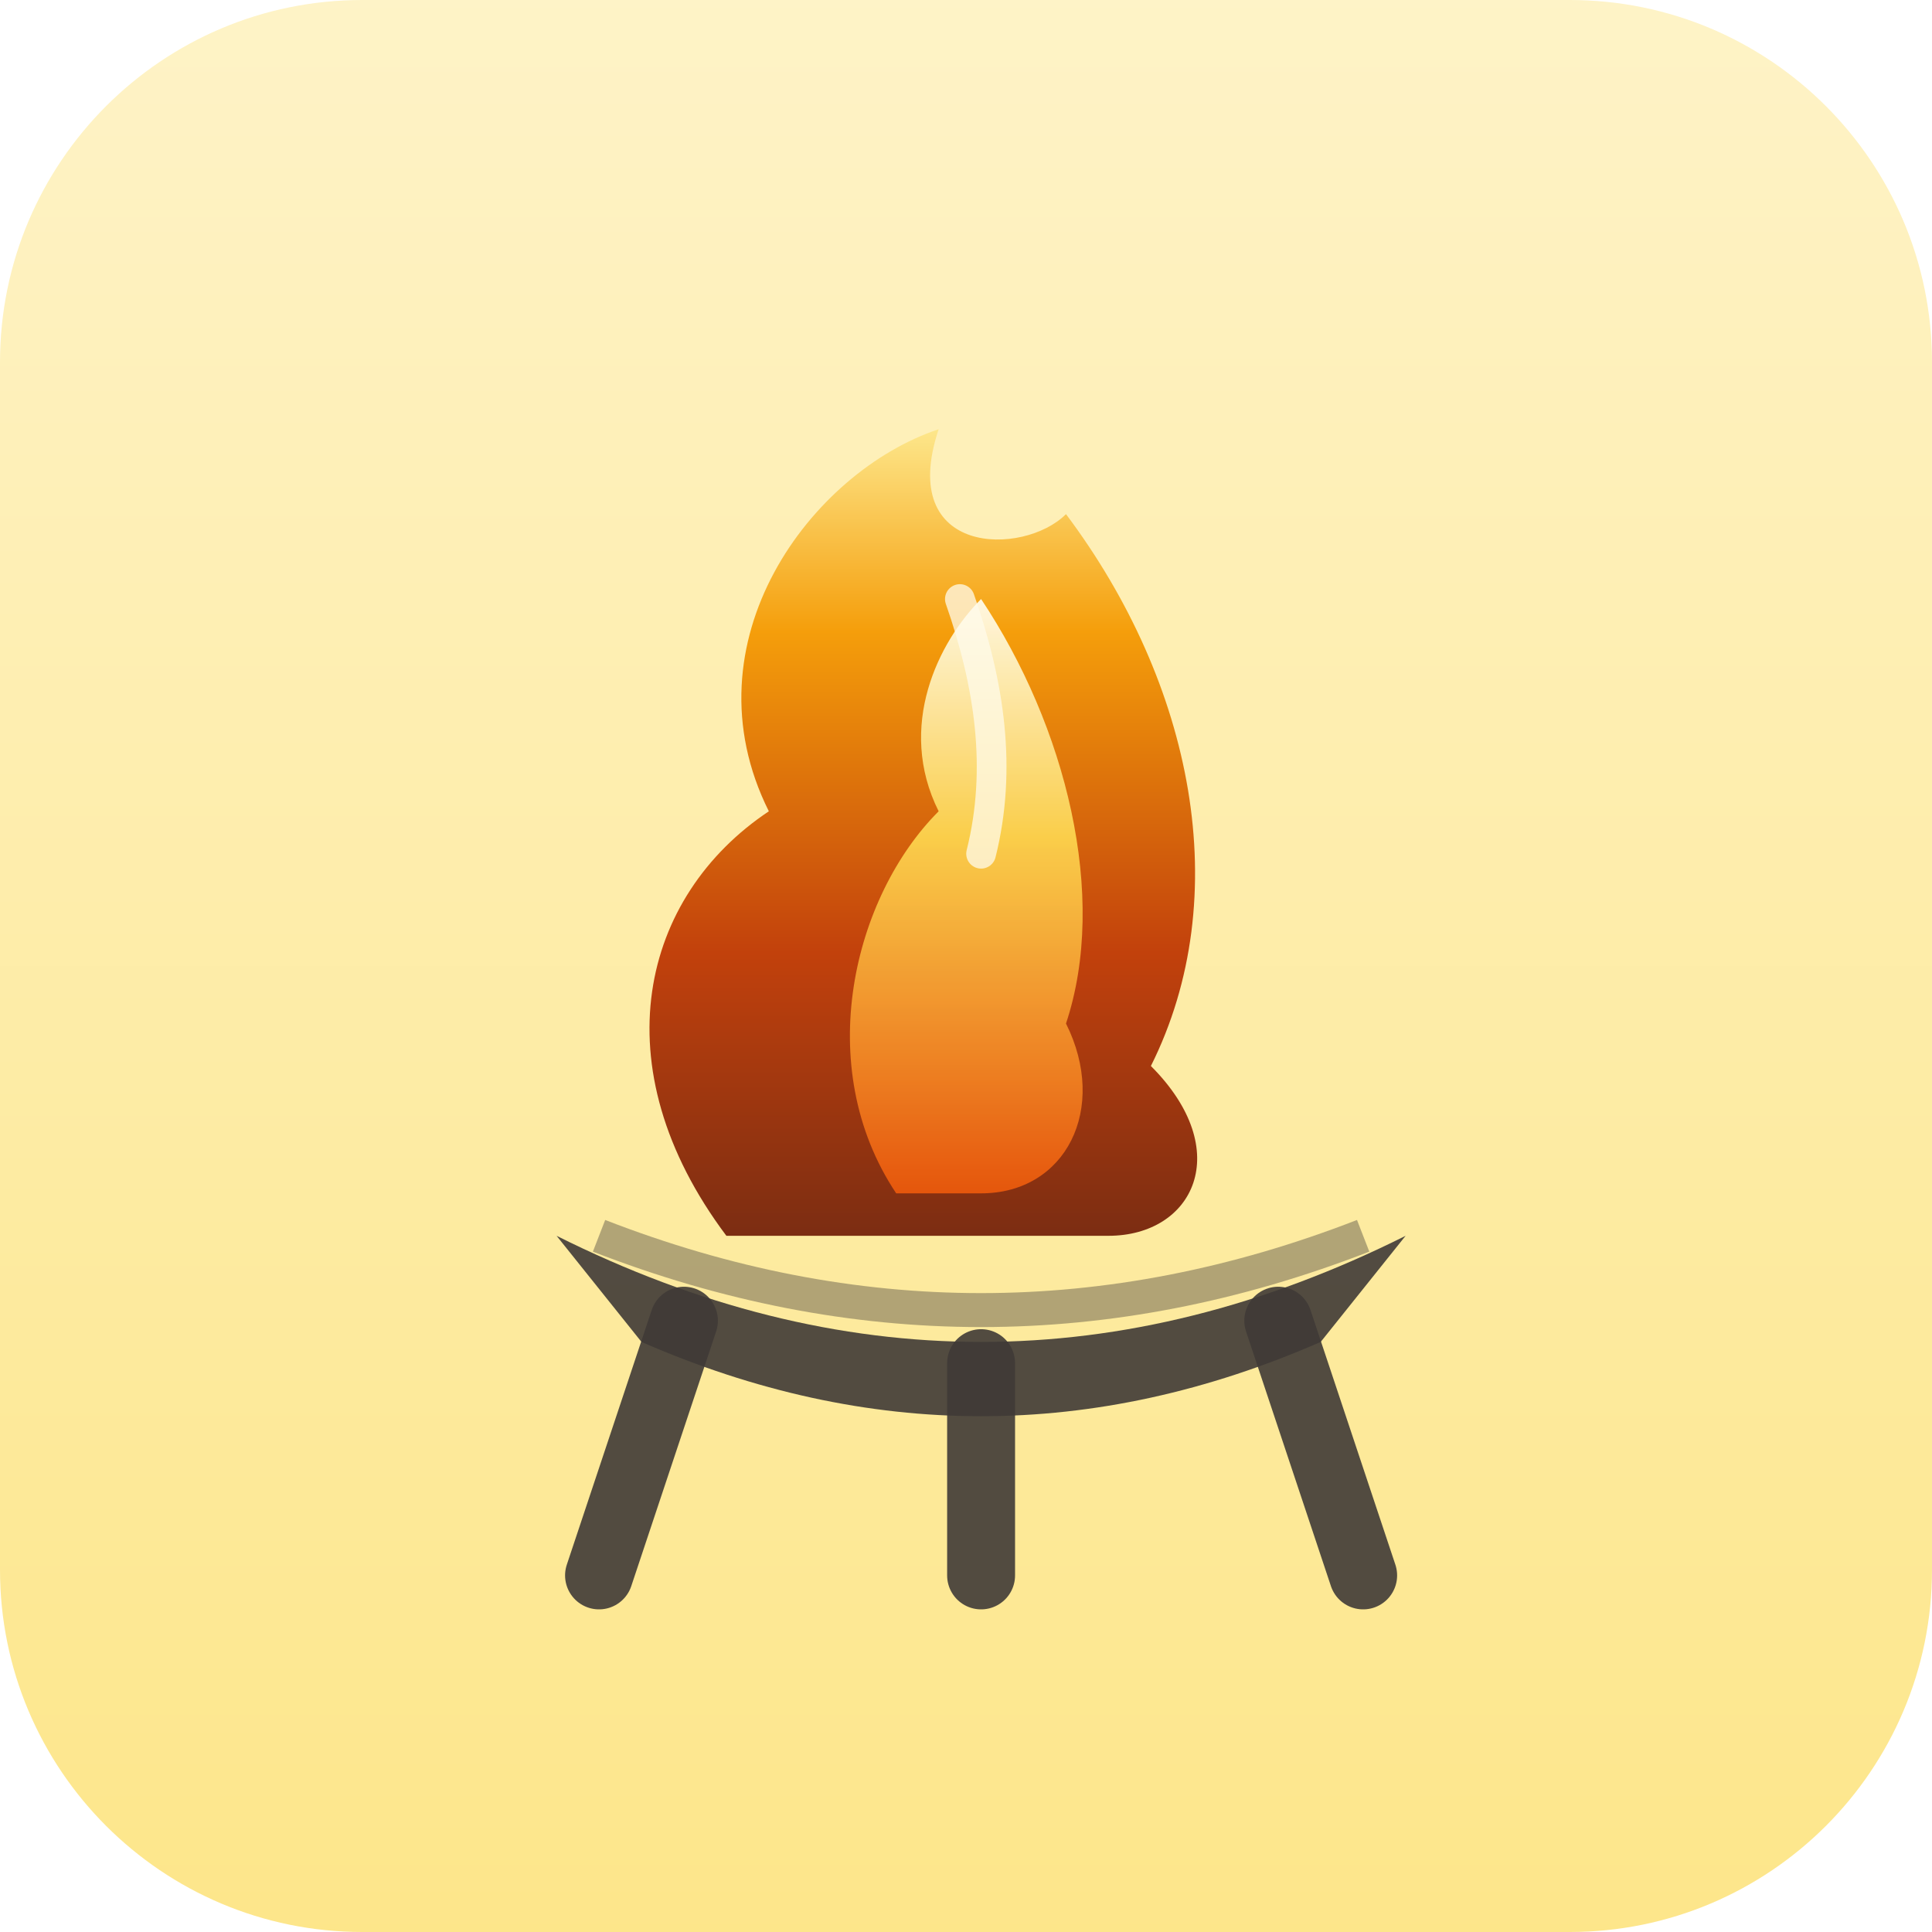
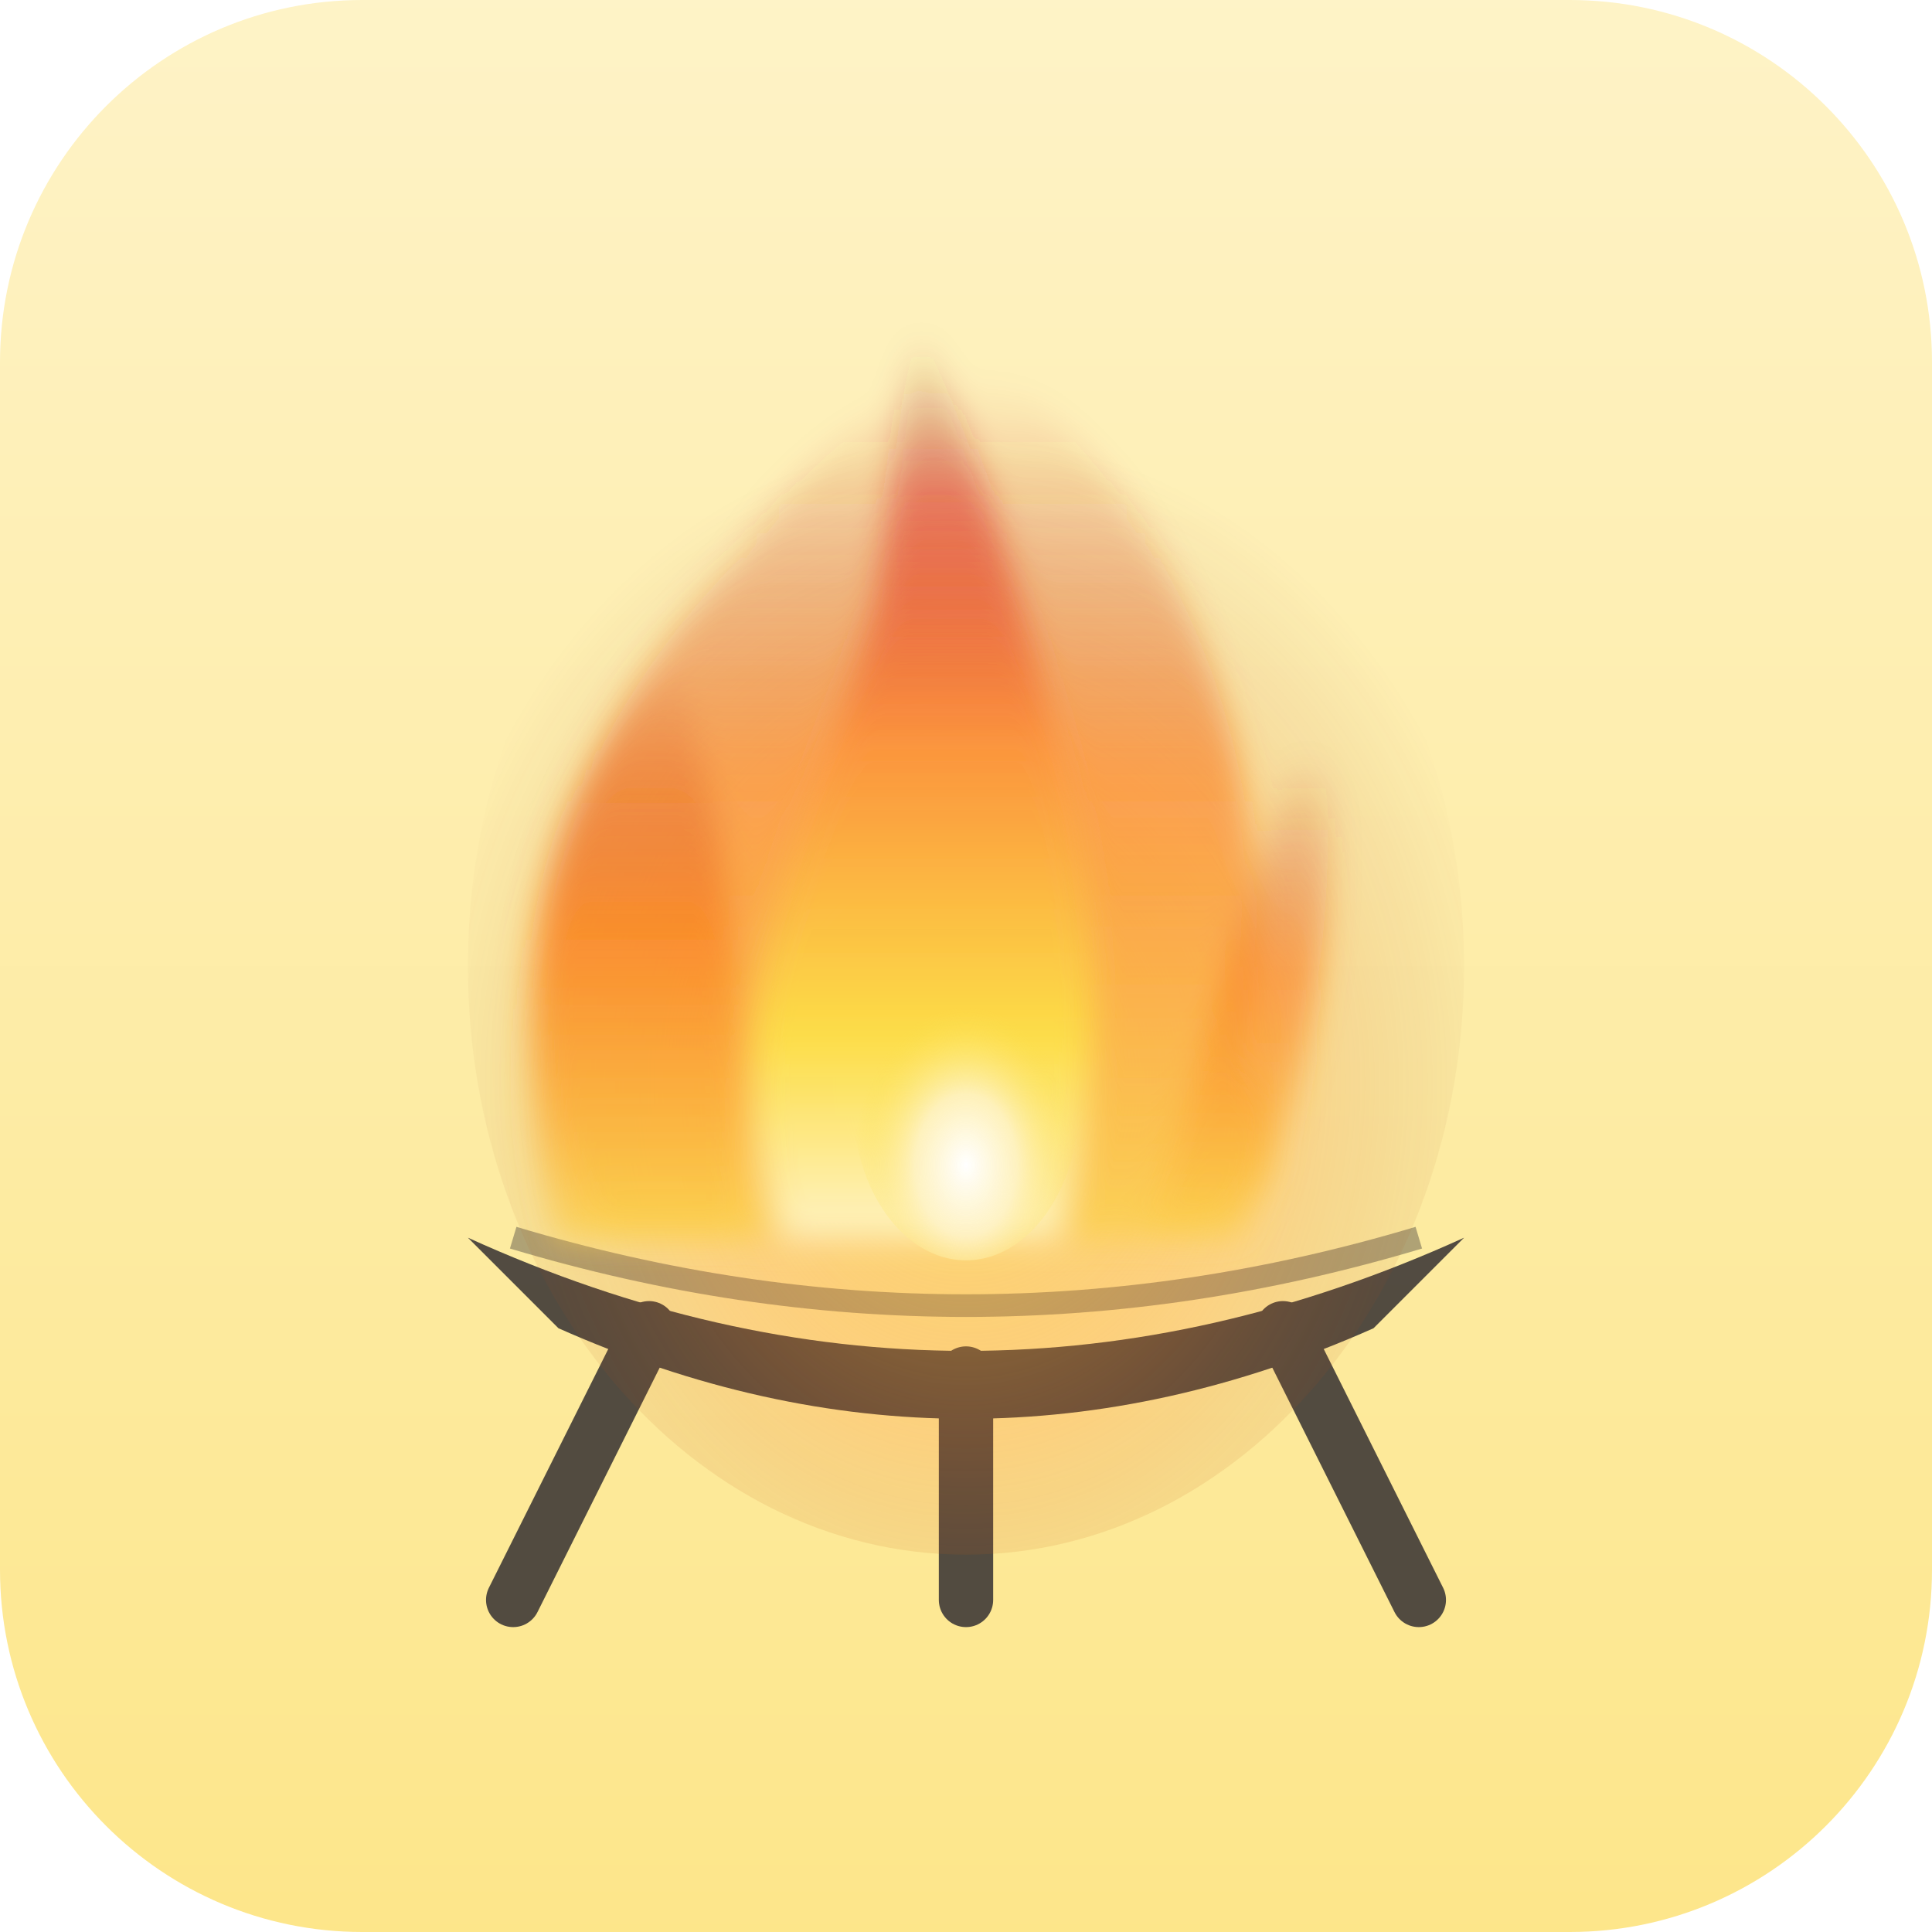
<svg xmlns="http://www.w3.org/2000/svg" viewBox="0 0 512 512">
  <defs>
    <linearGradient id="bg" x1="0" y1="0" x2="0" y2="1">
      <stop offset="0%" stop-color="#fef3c7" />
      <stop offset="100%" stop-color="#fde68a" />
    </linearGradient>
-     <linearGradient id="flame" x1="0.5" y1="1" x2="0.5" y2="0">
-       <stop offset="0%" stop-color="#7c2d12" />
-       <stop offset="35%" stop-color="#c2410c" />
-       <stop offset="75%" stop-color="#f59e0b" />
-       <stop offset="100%" stop-color="#fde68a" />
+     <radialGradient id="halo" cx="50%" cy="60%" r="55%">
+       <stop offset="0%" stop-color="#fde047" stop-opacity="0.55" />
+       <stop offset="55%" stop-color="#f97316" stop-opacity="0.2" />
+       <stop offset="100%" stop-color="#7c2d12" stop-opacity="0" />
+     </radialGradient>
+     <linearGradient id="tA" x1="0.5" y1="1" x2="0.5" y2="0">
+       <stop offset="0%" stop-color="#fef3c7" stop-opacity="0.98" />
+       <stop offset="22%" stop-color="#fde047" stop-opacity="0.95" />
+       <stop offset="55%" stop-color="#fb923c" stop-opacity="0.9" />
+       <stop offset="82%" stop-color="#dc2626" stop-opacity="0.5" />
+       <stop offset="100%" stop-color="#7c2d12" stop-opacity="0" />
    </linearGradient>
-     <linearGradient id="core" x1="0.5" y1="1" x2="0.5" y2="0">
-       <stop offset="0%" stop-color="#ea580c" />
-       <stop offset="60%" stop-color="#fcd34d" />
-       <stop offset="100%" stop-color="#fffbeb" />
+     <linearGradient id="tB" x1="0.5" y1="1" x2="0.5" y2="0">
+       <stop offset="0%" stop-color="#fcd34d" stop-opacity="0.75" />
+       <stop offset="55%" stop-color="#f97316" stop-opacity="0.55" />
+       <stop offset="100%" stop-color="#b91c1c" stop-opacity="0" />
    </linearGradient>
+     <radialGradient id="hot" cx="50%" cy="70%" r="50%">
+       <stop offset="0%" stop-color="#ffffff" stop-opacity="1" />
+       <stop offset="45%" stop-color="#fef3c7" stop-opacity="0.85" />
+       <stop offset="100%" stop-color="#fde047" stop-opacity="0" />
+     </radialGradient>
+     <filter id="soft" x="-30%" y="-30%" width="160%" height="160%">
+       <feGaussianBlur stdDeviation="0.7" />
+     </filter>
  </defs>
  <rect width="512" height="512" rx="96" fill="url(#bg)" />
-   <g transform="translate(80 80) scale(11.25)">
-     <path d="M9 24 L7 30 M16 25 L16 30 M23 24 L25 30" stroke="#3f3a36" stroke-width="1.6" stroke-linecap="round" opacity="0.9" />
-     <path d="M6 22 Q16 27 26 22 L24 24.5 Q16 28 8 24.5 Z" fill="#3f3a36" opacity="0.9" />
-     <path d="M7 22 Q16 25.5 25 22" stroke="#3f3a36" stroke-width="0.8" opacity="0.4" fill="none" />
-     <path d="M10 22 C 7 18, 8 14, 11 12 C 9 8, 12 4, 15 3 C 14 6, 17 6, 18 5 C 21 9, 22 14, 20 18 C 22 20, 21 22, 19 22 Z" fill="url(#flame)" />
-     <path d="M14 21 C 12 18, 13 14, 15 12 C 14 10, 15 8, 16 7 C 18 10, 19 14, 18 17 C 19 19, 18 21, 16 21 Z" fill="url(#core)" opacity="0.95" />
-     <path d="M15.5 7 C 16.2 9, 16.5 11, 16 13" stroke="#fffbeb" stroke-width="0.7" stroke-linecap="round" opacity="0.75" fill="none" />
+   <g transform="translate(64 64) scale(6)">
+     <g opacity="0.9">
+       <path d="M18 48 L12 60 M32 50 L32 60 M46 48 L52 60" stroke="#3f3a36" stroke-width="2.4" stroke-linecap="round" />
+       <path d="M10 44 Q32 54 54 44 L50 48 Q32 56 14 48 Z" fill="#3f3a36" />
+       <path d="M12 44 Q32 50 52 44" stroke="#3f3a36" stroke-width="1" opacity="0.45" fill="none" />
+     </g>
+     <ellipse cx="32" cy="32" rx="22" ry="26" fill="url(#halo)" />
+     <g filter="url(#soft)">
+       <path d="M16 44 C 10 34, 14 22, 22 14 C 26 8, 32 4, 36 8 C 44 16, 46 28, 44 36 C 48 42, 44 44, 38 44 Z" fill="url(#tB)" />
+       <path d="M24 44 C 20 34, 26 24, 28 16 C 29 10, 29 6, 30 4 C 32 8, 34 14, 36 22 C 38 30, 38 38, 36 44 Z" fill="url(#tA)" />
+       <path d="M14 44 C 12 38, 12 28, 16 22 C 18 18, 20 18, 20 22 C 22 28, 22 36, 22 44 Z" fill="url(#tB)" />
+       <path d="M40 44 C 42 38, 44 30, 46 24 C 47 22, 48 22, 48 26 C 48 34, 46 40, 44 44 Z" fill="url(#tB)" />
+     </g>
+     <ellipse cx="32" cy="38" rx="5" ry="7" fill="url(#hot)" />
  </g>
</svg>
